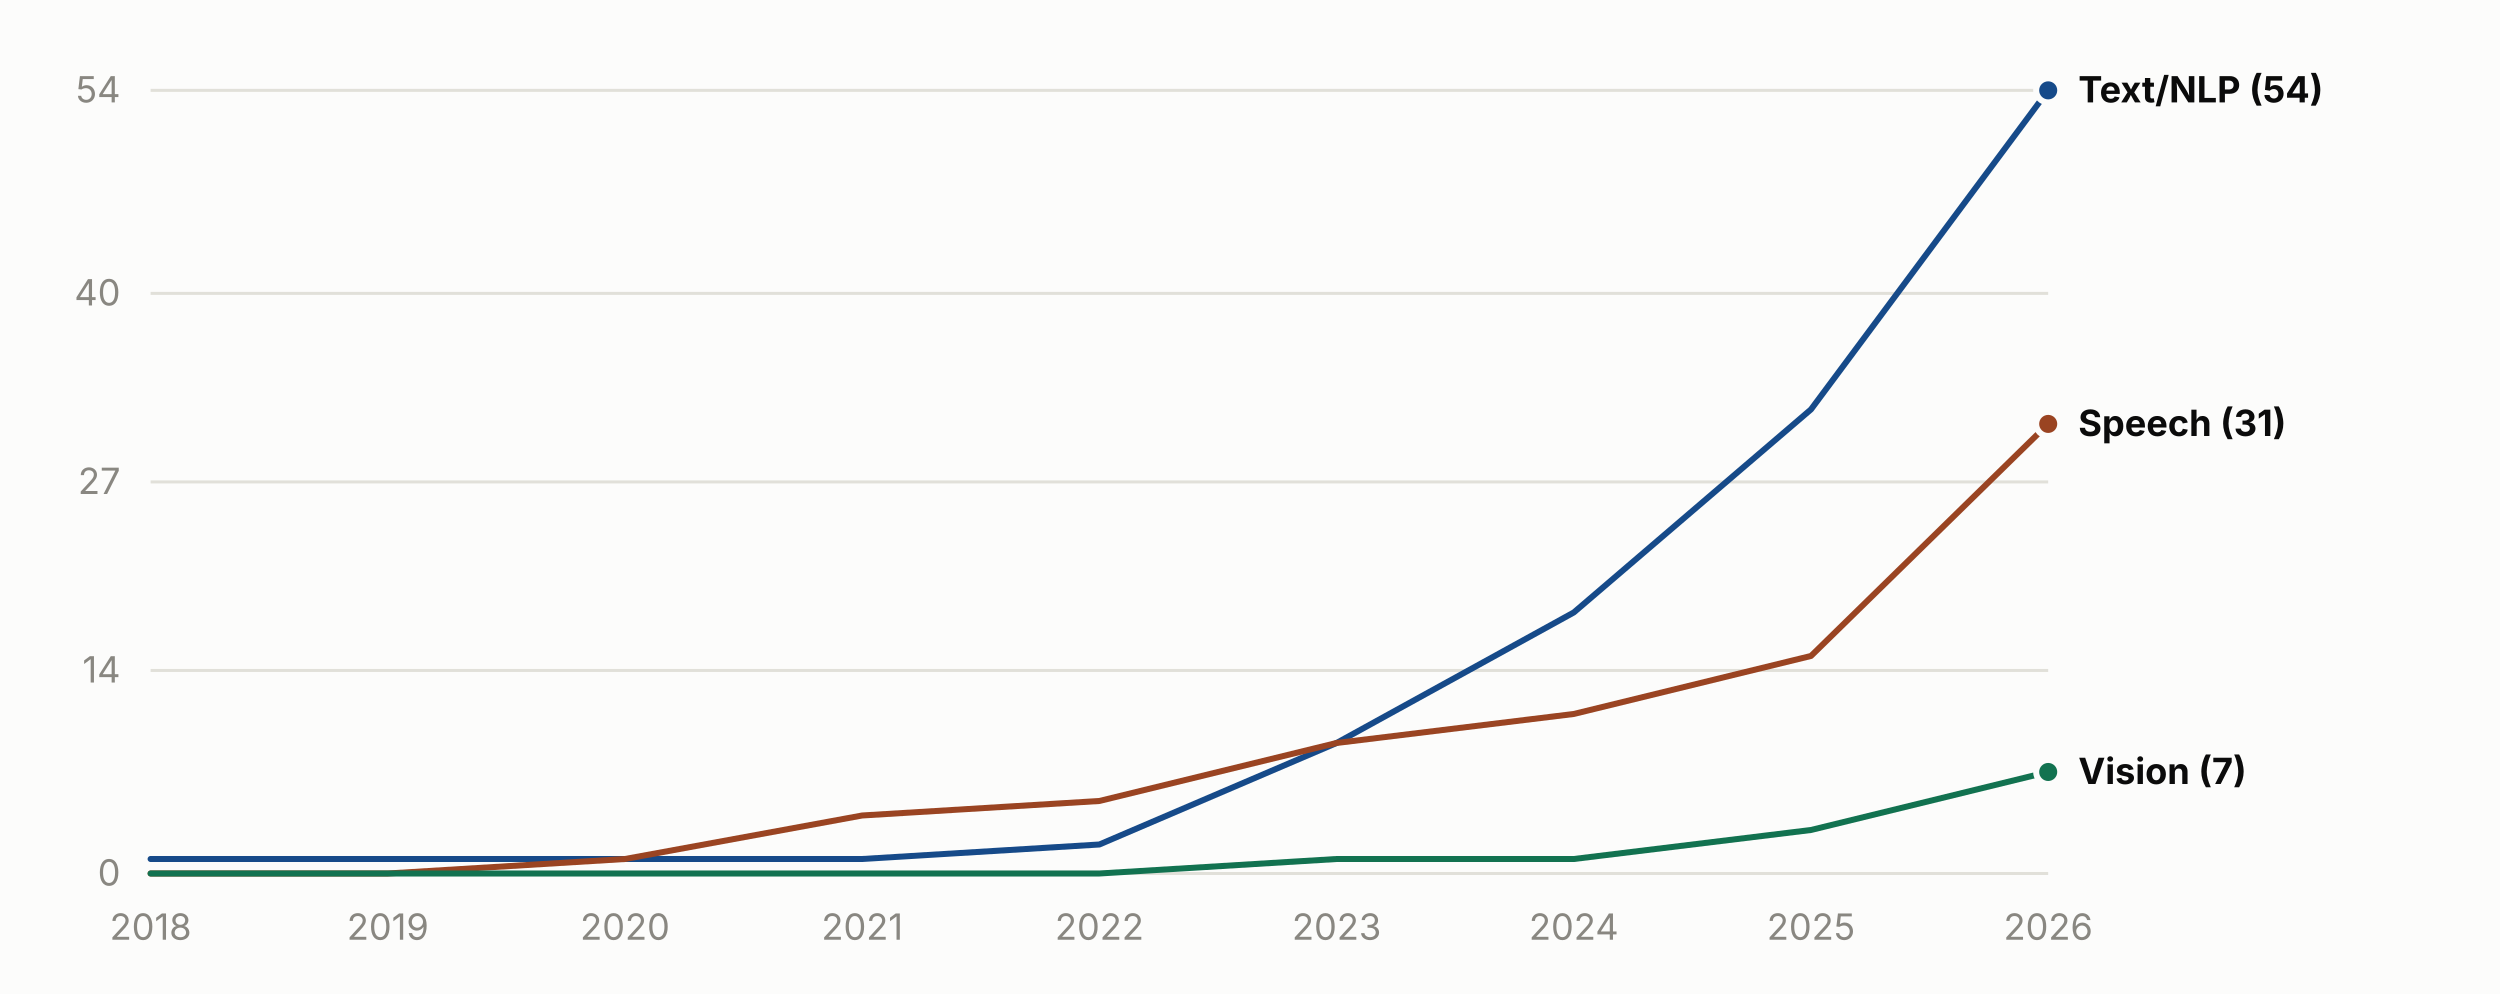
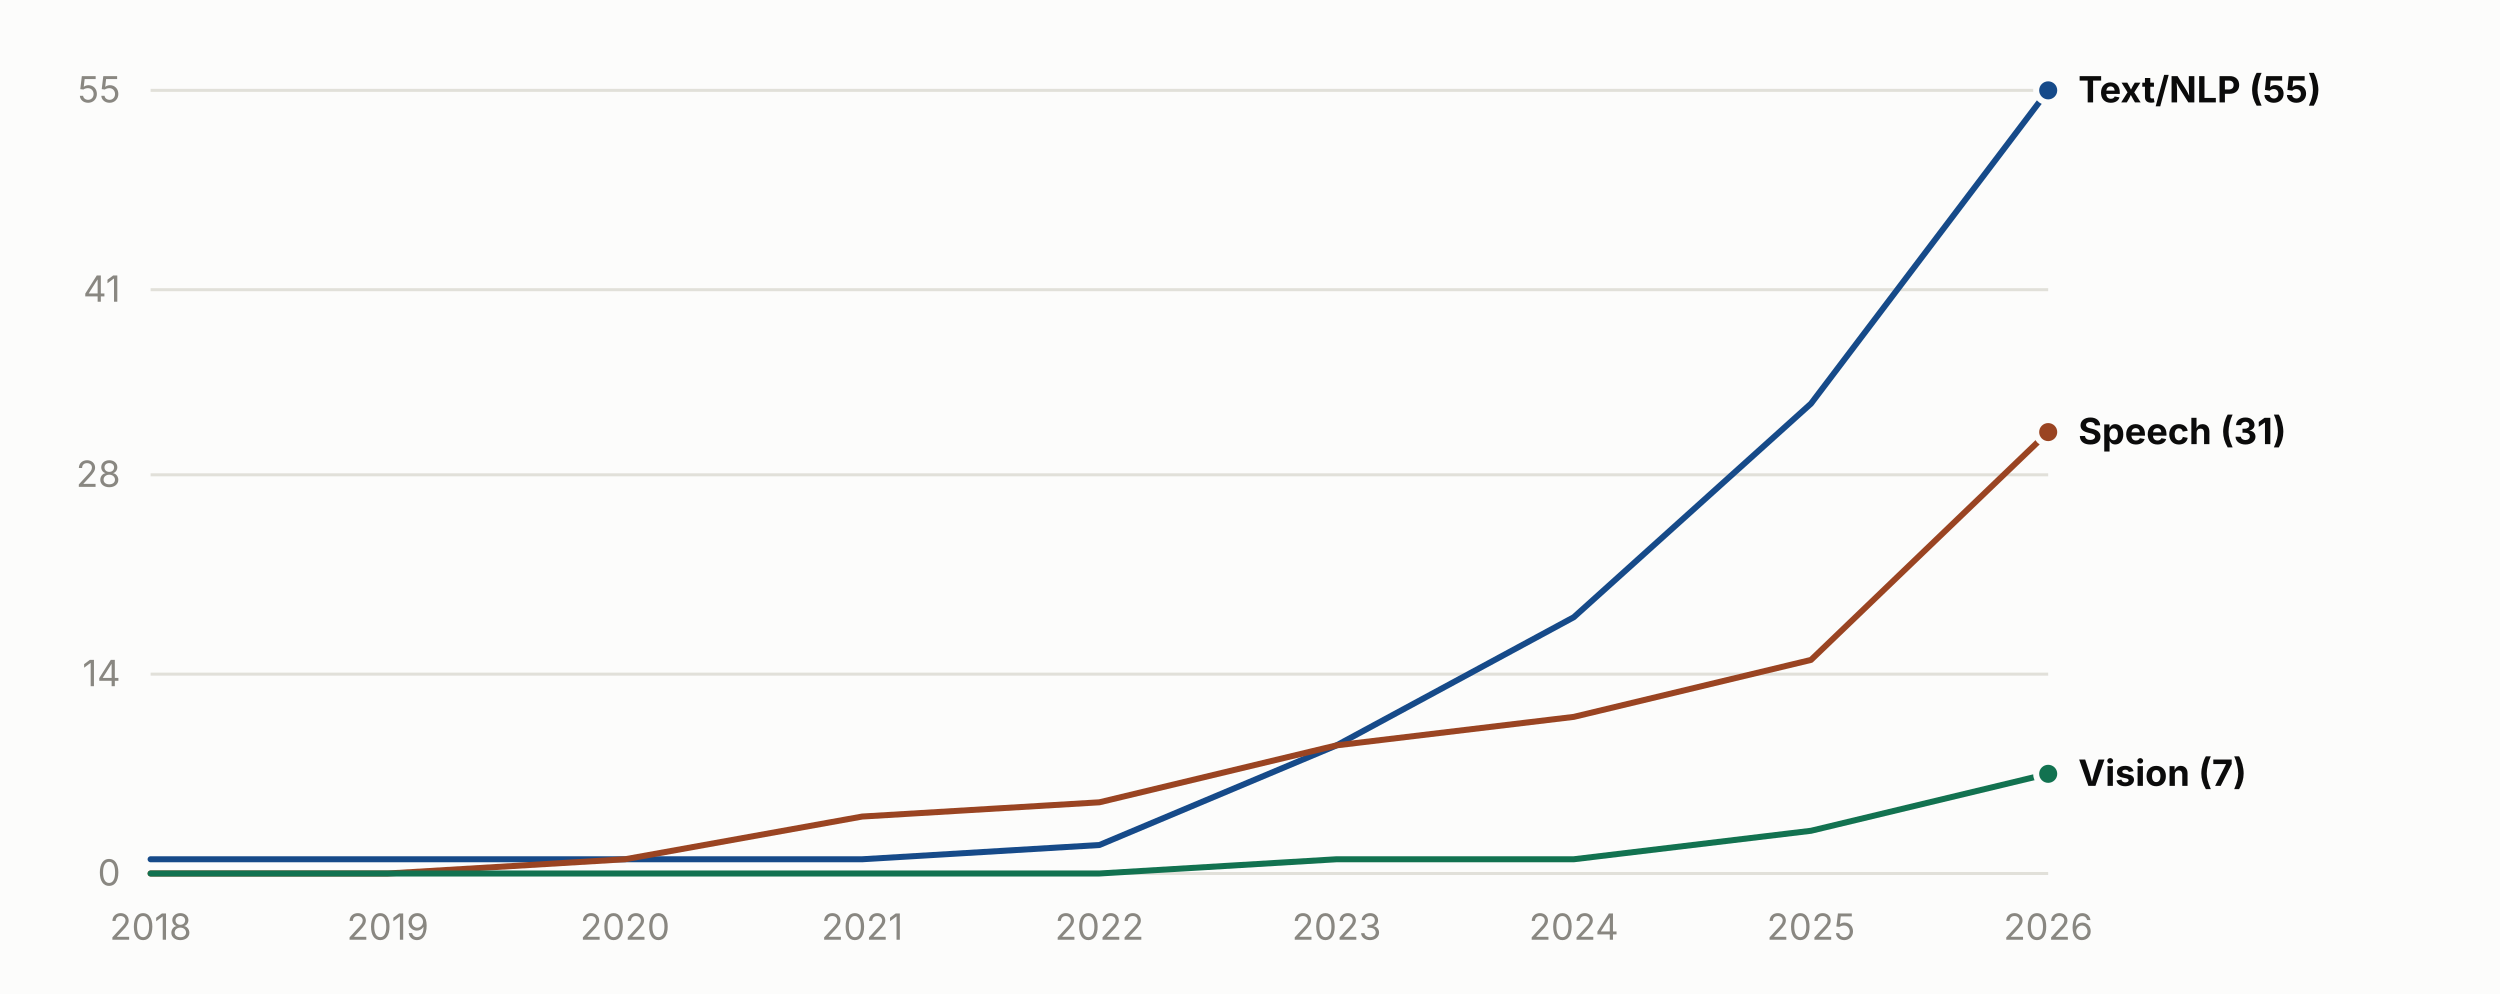
<svg xmlns="http://www.w3.org/2000/svg" width="830" height="330" viewBox="0 0 830 330">
  <rect width="830" height="330" fill="#fcfcfb" />
  <style>text{font-family:"Segoe UI",Inter,Arial,sans-serif;fill:#0b0b0b}.title{font-size:22px;font-weight:700}.sub{font-size:12px;fill:#52514e}.muted{font-size:11px;fill:#898781}.axis{font-size:12px;fill:#898781}.grid{stroke:#e1e0d9;stroke-width:1}.legend{font-size:12px;fill:#52514e}.endlabel{font-size:12px;font-weight:700}</style>
  <line x1="50" y1="290.0" x2="680" y2="290.0" class="grid" />
  <text x="40" y="294.0" text-anchor="end" class="axis">0</text>
-   <line x1="50" y1="222.593" x2="680" y2="222.593" class="grid" />
-   <text x="40" y="226.593" text-anchor="end" class="axis">14</text>
-   <line x1="50" y1="160.0" x2="680" y2="160.0" class="grid" />
-   <text x="40" y="164.0" text-anchor="end" class="axis">27</text>
-   <line x1="50" y1="97.407" x2="680" y2="97.407" class="grid" />
-   <text x="40" y="101.407" text-anchor="end" class="axis">40</text>
+   <line x1="50" y1="223.818" x2="680" y2="223.818" class="grid" />
+   <text x="40" y="227.818" text-anchor="end" class="axis">14</text>
+   <line x1="50" y1="157.636" x2="680" y2="157.636" class="grid" />
+   <text x="40" y="161.636" text-anchor="end" class="axis">28</text>
+   <line x1="50" y1="96.182" x2="680" y2="96.182" class="grid" />
+   <text x="40" y="100.182" text-anchor="end" class="axis">41</text>
  <line x1="50" y1="30.0" x2="680" y2="30.0" class="grid" />
-   <text x="40" y="34.0" text-anchor="end" class="axis">54</text>
+   <text x="40" y="34.0" text-anchor="end" class="axis">55</text>
  <text x="50.0" y="312" text-anchor="middle" class="axis">2018</text>
  <text x="128.75" y="312" text-anchor="middle" class="axis">2019</text>
  <text x="207.5" y="312" text-anchor="middle" class="axis">2020</text>
  <text x="286.25" y="312" text-anchor="middle" class="axis">2021</text>
  <text x="365.0" y="312" text-anchor="middle" class="axis">2022</text>
  <text x="443.75" y="312" text-anchor="middle" class="axis">2023</text>
  <text x="522.5" y="312" text-anchor="middle" class="axis">2024</text>
  <text x="601.25" y="312" text-anchor="middle" class="axis">2025</text>
  <text x="680.0" y="312" text-anchor="middle" class="axis">2026</text>
-   <polyline points="50.0,285.185 128.75,285.185 207.5,285.185 286.25,285.185 365.0,280.37 443.75,246.667 522.5,203.333 601.25,135.926 680.0,30.0" fill="none" stroke="#164a89" stroke-width="2" stroke-linejoin="round" stroke-linecap="round" />
+   <polyline points="50.0,285.273 128.75,285.273 207.5,285.273 286.25,285.273 365.0,280.545 443.75,247.455 522.5,204.909 601.25,134.0 680.0,30.0" fill="none" stroke="#164a89" stroke-width="2" stroke-linejoin="round" stroke-linecap="round" />
  <circle cx="680.0" cy="30.0" r="4" fill="#164a89" stroke="#fcfcfb" stroke-width="2" />
-   <text x="690.0" y="34.0" class="endlabel" fill="#164a89">Text/NLP (54)</text>
-   <polyline points="50.0,290.0 128.75,290.0 207.5,285.185 286.25,270.741 365.0,265.926 443.75,246.667 522.5,237.037 601.25,217.778 680.0,140.741" fill="none" stroke="#9a4422" stroke-width="2" stroke-linejoin="round" stroke-linecap="round" />
-   <circle cx="680.0" cy="140.741" r="4" fill="#9a4422" stroke="#fcfcfb" stroke-width="2" />
-   <text x="690.0" y="144.741" class="endlabel" fill="#9a4422">Speech (31)</text>
-   <polyline points="50.0,290.0 128.75,290.0 207.5,290.0 286.25,290.0 365.0,290.0 443.75,285.185 522.5,285.185 601.25,275.556 680.0,256.296" fill="none" stroke="#127250" stroke-width="2" stroke-linejoin="round" stroke-linecap="round" />
-   <circle cx="680.0" cy="256.296" r="4" fill="#127250" stroke="#fcfcfb" stroke-width="2" />
-   <text x="690.0" y="260.296" class="endlabel" fill="#127250">Vision (7)</text>
+   <text x="690.0" y="34.0" class="endlabel" fill="#164a89">Text/NLP (55)</text>
+   <polyline points="50.0,290.0 128.75,290.0 207.5,285.273 286.25,271.091 365.0,266.364 443.75,247.455 522.5,238.0 601.25,219.091 680.0,143.455" fill="none" stroke="#9a4422" stroke-width="2" stroke-linejoin="round" stroke-linecap="round" />
+   <circle cx="680.0" cy="143.455" r="4" fill="#9a4422" stroke="#fcfcfb" stroke-width="2" />
+   <text x="690.0" y="147.455" class="endlabel" fill="#9a4422">Speech (31)</text>
+   <polyline points="50.0,290.0 128.75,290.0 207.5,290.0 286.25,290.0 365.0,290.0 443.75,285.273 522.5,285.273 601.25,275.818 680.0,256.909" fill="none" stroke="#127250" stroke-width="2" stroke-linejoin="round" stroke-linecap="round" />
+   <circle cx="680.0" cy="256.909" r="4" fill="#127250" stroke="#fcfcfb" stroke-width="2" />
+   <text x="690.0" y="260.909" class="endlabel" fill="#127250">Vision (7)</text>
</svg>
